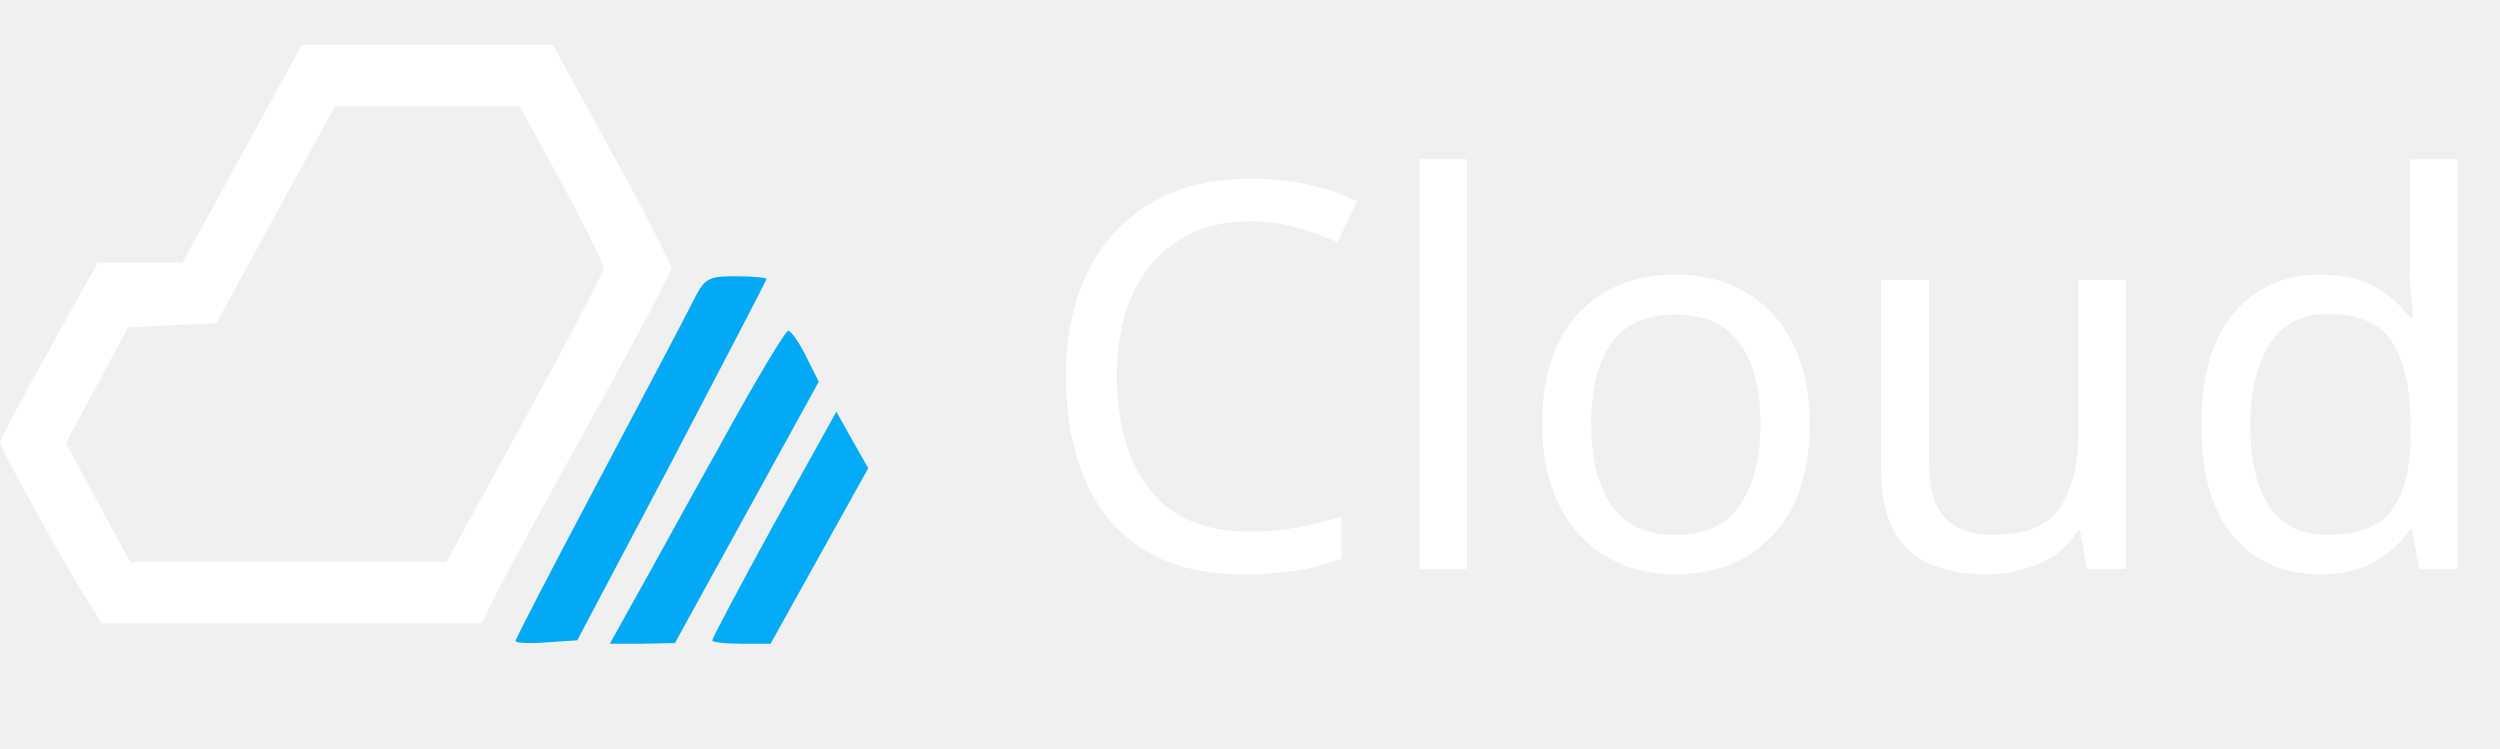
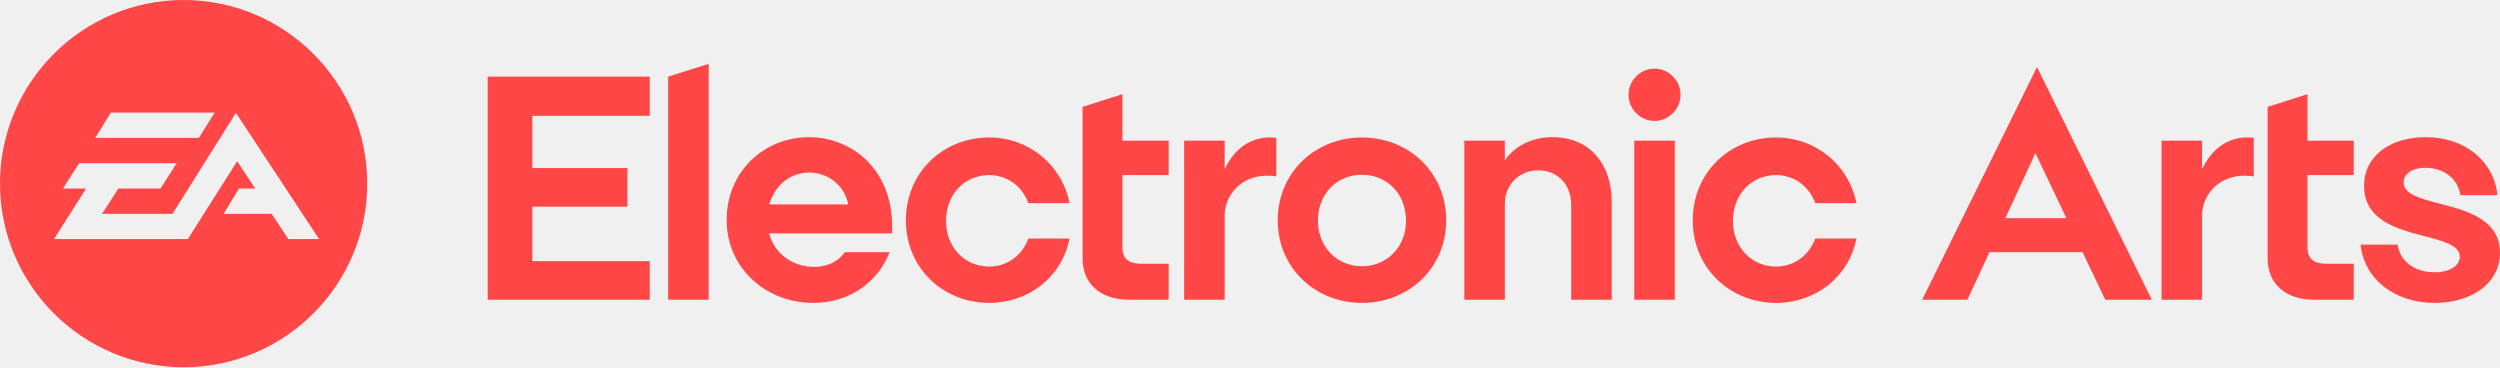
- <svg xmlns="http://www.w3.org/2000/svg" width="167px" height="50px" viewBox="0 0 167 50" version="1.1">
-   <g id="页面-1" stroke="none" stroke-width="1" fill="none" fill-rule="evenodd">
-     <g id="logo--user" fill-rule="nonzero">
-       <g id="logo" transform="translate(-0, 3)">
-         <g id="编组" transform="translate(29, 20) scale(-1, 1) rotate(-180) translate(-29, -20) translate(0, 0)">
-           <path d="M51.203,24.364 C51.203,24.273 48.348,18.818 44.905,12.227 L38.561,0.227 L36.522,0.091 C35.389,1.01030295e-14 34.438,0.045 34.438,0.182 C34.438,0.318 36.884,5.045 39.875,10.682 C42.866,16.318 45.72,21.727 46.219,22.727 C47.08,24.455 47.261,24.545 49.164,24.545 C50.297,24.545 51.203,24.455 51.203,24.364 Z" id="路径" fill="#03A9F4" />
-           <path d="M53.831,19.227 L54.692,17.5 L49.889,8.773 L45.086,0.045 L42.911,0 L40.736,0 L42.458,3.091 C43.409,4.773 45.992,9.5 48.258,13.545 C50.478,17.591 52.472,20.909 52.653,20.909 C52.834,20.909 53.378,20.136 53.831,19.227 Z" id="路径" fill="#03A9F4" />
-           <path d="M54.738,5.864 L51.475,0 L49.527,0 C48.439,0 47.578,0.091 47.578,0.227 C47.578,0.364 49.436,3.864 51.702,8 L55.87,15.5 L56.913,13.636 L58,11.727 L54.738,5.864 Z" id="路径" fill="#03AAF6" />
-           <g id="编组-27" transform="translate(0, 1.363636)" fill="#FFFFFF">
-             <path d="M32.172,0 L33.259,2.182 C33.817,3.301 36.409,8.052 39.146,12.993 L39.603,13.818 C42.503,19.045 44.859,23.5 44.859,23.727 C44.859,23.955 43.092,27.409 40.917,31.364 L40.917,31.364 L36.93,38.636 L20.164,38.636 L16.177,31.364 L12.189,24.091 L6.525,24.091 L3.263,18.227 C1.45,15 -7.97167064e-24,12.227 -7.97167064e-24,12.091 C-7.97167064e-24,11.727 4.305,3.955 5.709,1.727 L5.709,1.727 L6.797,0 L32.172,0 Z M29.816,4.091 L8.7,4.091 L6.525,8.091 L4.395,12.045 L6.48,15.909 L8.564,19.773 L11.509,19.909 L14.455,20.045 L18.397,27.273 L22.384,34.545 L34.709,34.545 L37.519,29.409 C39.059,26.545 40.328,24 40.328,23.727 C40.328,23.455 37.972,18.955 35.072,13.682 L35.072,13.682 L29.816,4.091 Z" id="形状结合" />
-           </g>
-         </g>
+ <svg xmlns="http://www.w3.org/2000/svg" width="1000" height="146.894" viewBox="0 0 1000 146.894" version="1.1" id="svg4">
+   <defs id="defs8" />
+   <g id="g854" transform="matrix(0.2960402,0,0,0.2960402,-0.9118885,-0.8061044)">
+     <path style="fill:#ff4747;fill-rule:evenodd" id="path2" d="m 3250.811,249.21 c 0,-12.923 13.799,-19.814 28.886,-19.814 25.438,0 44.405,14.646 47.849,37.039 h 50.009 c -4.737,-46.083 -43.974,-78.38 -97,-78.38 -46.987,0 -83.197,24.546 -83.197,65.888 0,46.083 43.974,58.14 80.615,67.619 26.291,6.886 48.716,12.489 48.716,27.991 0,12.489 -14.23,21.101 -34.059,21.101 -26.731,0 -46.987,-15.072 -50.009,-37.465 h -50.005 C 3197.358,379.267 3237.879,412 3292.63,412 3342.203,412 3381,385.727 3381,344.381 c 0,-44.786 -43.965,-56.844 -80.615,-66.318 -26.722,-6.895 -49.574,-12.919 -49.574,-28.853 z m -272.378,-56.422 h -54.751 v 214.906 h 54.751 V 293.997 c 0,-29.288 25.864,-59.863 69.843,-52.973 v -52.107 c -33.201,-3.88 -56.91,14.637 -69.843,42.633 z m -183.362,104.654 -41.819,-87.854 -40.521,87.854 z M 2755.408,93.306 2910.603,407.694 h -62.932 l -30.615,-64.174 H 2691.178 l -29.748,64.174 h -61.212 z m -299.588,183.895 h 55.613 c -10.341,-52.111 -55.182,-88.72 -108.639,-88.72 -62.075,0 -112.515,46.944 -112.515,111.974 0,64.6 50.44,111.544 112.515,111.544 53.458,0 98.298,-34.886 108.639,-86.997 h -55.613 c -8.621,23.259 -28.878,37.9 -53.026,37.9 -32.331,0 -58.195,-25.408 -58.195,-61.586 0,-37.035 25.864,-62.016 58.195,-62.016 24.149,0 44.405,14.642 53.026,37.9 z m -244.544,130.492 h 54.742 V 192.792 h -54.742 z m -7.764,-276.917 c 0,19.379 15.954,35.312 34.921,35.312 19.398,0 35.348,-15.934 35.348,-35.312 0,-19.379 -15.95,-35.317 -35.348,-35.317 -18.967,0 -34.921,15.938 -34.921,35.317 z m -167.127,88.711 v -26.7 h -54.751 v 214.906 h 54.751 V 277.628 c 0,-24.973 19.398,-44.786 44.836,-44.786 26.291,0 44.832,18.948 44.832,46.94 v 127.912 h 54.751 V 275.475 c 0,-50.385 -28.886,-87.42 -80.184,-87.42 -27.593,0 -51.302,12.054 -64.234,31.432 z m -193.048,19.383 c -33.193,0 -59.493,24.977 -59.493,62.016 0,36.174 26.3,61.586 59.493,61.586 33.197,0 59.488,-25.412 59.488,-61.586 0,-37.039 -26.291,-62.016 -59.488,-62.016 z m 0,173.129 c -62.946,0 -113.808,-46.944 -113.808,-111.544 0,-65.031 50.862,-111.974 113.808,-111.974 62.941,0 113.812,46.944 113.812,111.974 0,64.6 -50.871,111.544 -113.812,111.544 z M 1657.803,192.788 h -54.755 v 214.906 h 54.755 V 293.997 c 0,-29.288 25.864,-59.863 69.838,-52.973 v -52.107 c -33.197,-3.88 -56.906,14.637 -69.838,42.633 z m 1463.079,-62.873 -53.884,17.226 v 204.997 c 0,33.159 23.282,55.557 62.937,55.557 h 53.462 v -48.666 h -37.934 c -16.816,0 -24.58,-7.751 -24.58,-21.967 v -97.759 h 62.514 v -46.513 h -62.514 z m -1601.225,0 -53.884,17.226 v 204.997 c 0,33.159 23.278,55.557 62.932,55.557 h 53.466 v -48.666 h -37.939 c -16.812,0 -24.576,-7.751 -24.576,-21.967 v -97.759 h 62.514 v -46.513 h -62.514 z m -127.055,147.287 h 55.608 c -10.346,-52.111 -55.178,-88.72 -108.635,-88.72 -62.075,0 -112.515,46.944 -112.515,111.974 0,64.6 50.44,111.544 112.515,111.544 53.458,0 98.289,-34.886 108.635,-86.997 h -55.608 c -8.621,23.259 -28.886,37.9 -53.026,37.9 -32.331,0 -58.195,-25.408 -58.195,-61.586 0,-37.035 25.864,-62.016 58.195,-62.016 24.14,0 44.405,14.642 53.026,37.9 z m -243.462,1.723 c -4.742,-25.408 -27.162,-43.068 -52.6,-43.068 -25.433,0 -46.556,16.799 -53.884,43.068 z m 59.062,39.188 h -165.972 c 7.324,27.134 31.464,45.221 60.777,45.221 16.816,0 32.331,-6.46 41.392,-19.814 h 60.782 C 1188.803,384.865 1149.997,412 1102.148,412 c -64.67,0 -117.256,-47.374 -117.256,-111.974 0,-65.031 50.005,-111.97 111.648,-111.97 53.458,0 112.088,39.188 112.088,121.875 0,2.584 -0.427,5.172 -0.427,8.182 z m -302.304,89.581 h 54.751 V 89 l -54.751,17.23 z M 662,106.23 h 219.007 v 52.968 H 722.359 v 70.629 h 128.464 v 52.107 H 722.359 v 73.648 h 158.648 v 52.111 H 662 Z" />
+     <g style="fill:#ff4747;fill-opacity:1" id="g6397" transform="matrix(0.5680274,0,0,0.5460783,-36.20049,-11.3317)">
+       <g transform="matrix(1.005519,0,0,1.045922,3.158763,-42.90959)" style="fill:#ff4747;fill-opacity:1" id="g6399">
+         <path d="m 500.006,934.393 c -239.516,0 -434.374,-194.862 -434.374,-434.379 0,-239.52 194.858,-434.381 434.374,-434.381 239.513,0 434.375,194.862 434.375,434.381 0,239.516 -194.861,434.379 -434.375,434.379 z M 573.527,331.999 H 328.041 l -37.247,59.858 h 245.204 z m 50.168,0.571 -150.071,238.963 H 307.16 l 38.405,-59.909 h 99.771 l 38.112,-59.88 H 252.794 l -38.104,59.88 h 54.641 l -75.812,119.611 h 316.389 l 116.86,-184.295 42.609,64.684 h -38.42 l -36.385,59.909 h 113.773 l 39.506,59.702 h 72.576 z" id="path6401" style="clip-rule:evenodd;fill:#ff4747;fill-opacity:1;fill-rule:evenodd" />
      </g>
-       <text id="Cloud" fill="#FFFFFF" font-family="PingFangSC-Regular, PingFang SC" font-size="36" font-weight="normal">
-         <tspan x="69" y="38">Cloud</tspan>
-       </text>
    </g>
  </g>
</svg>
